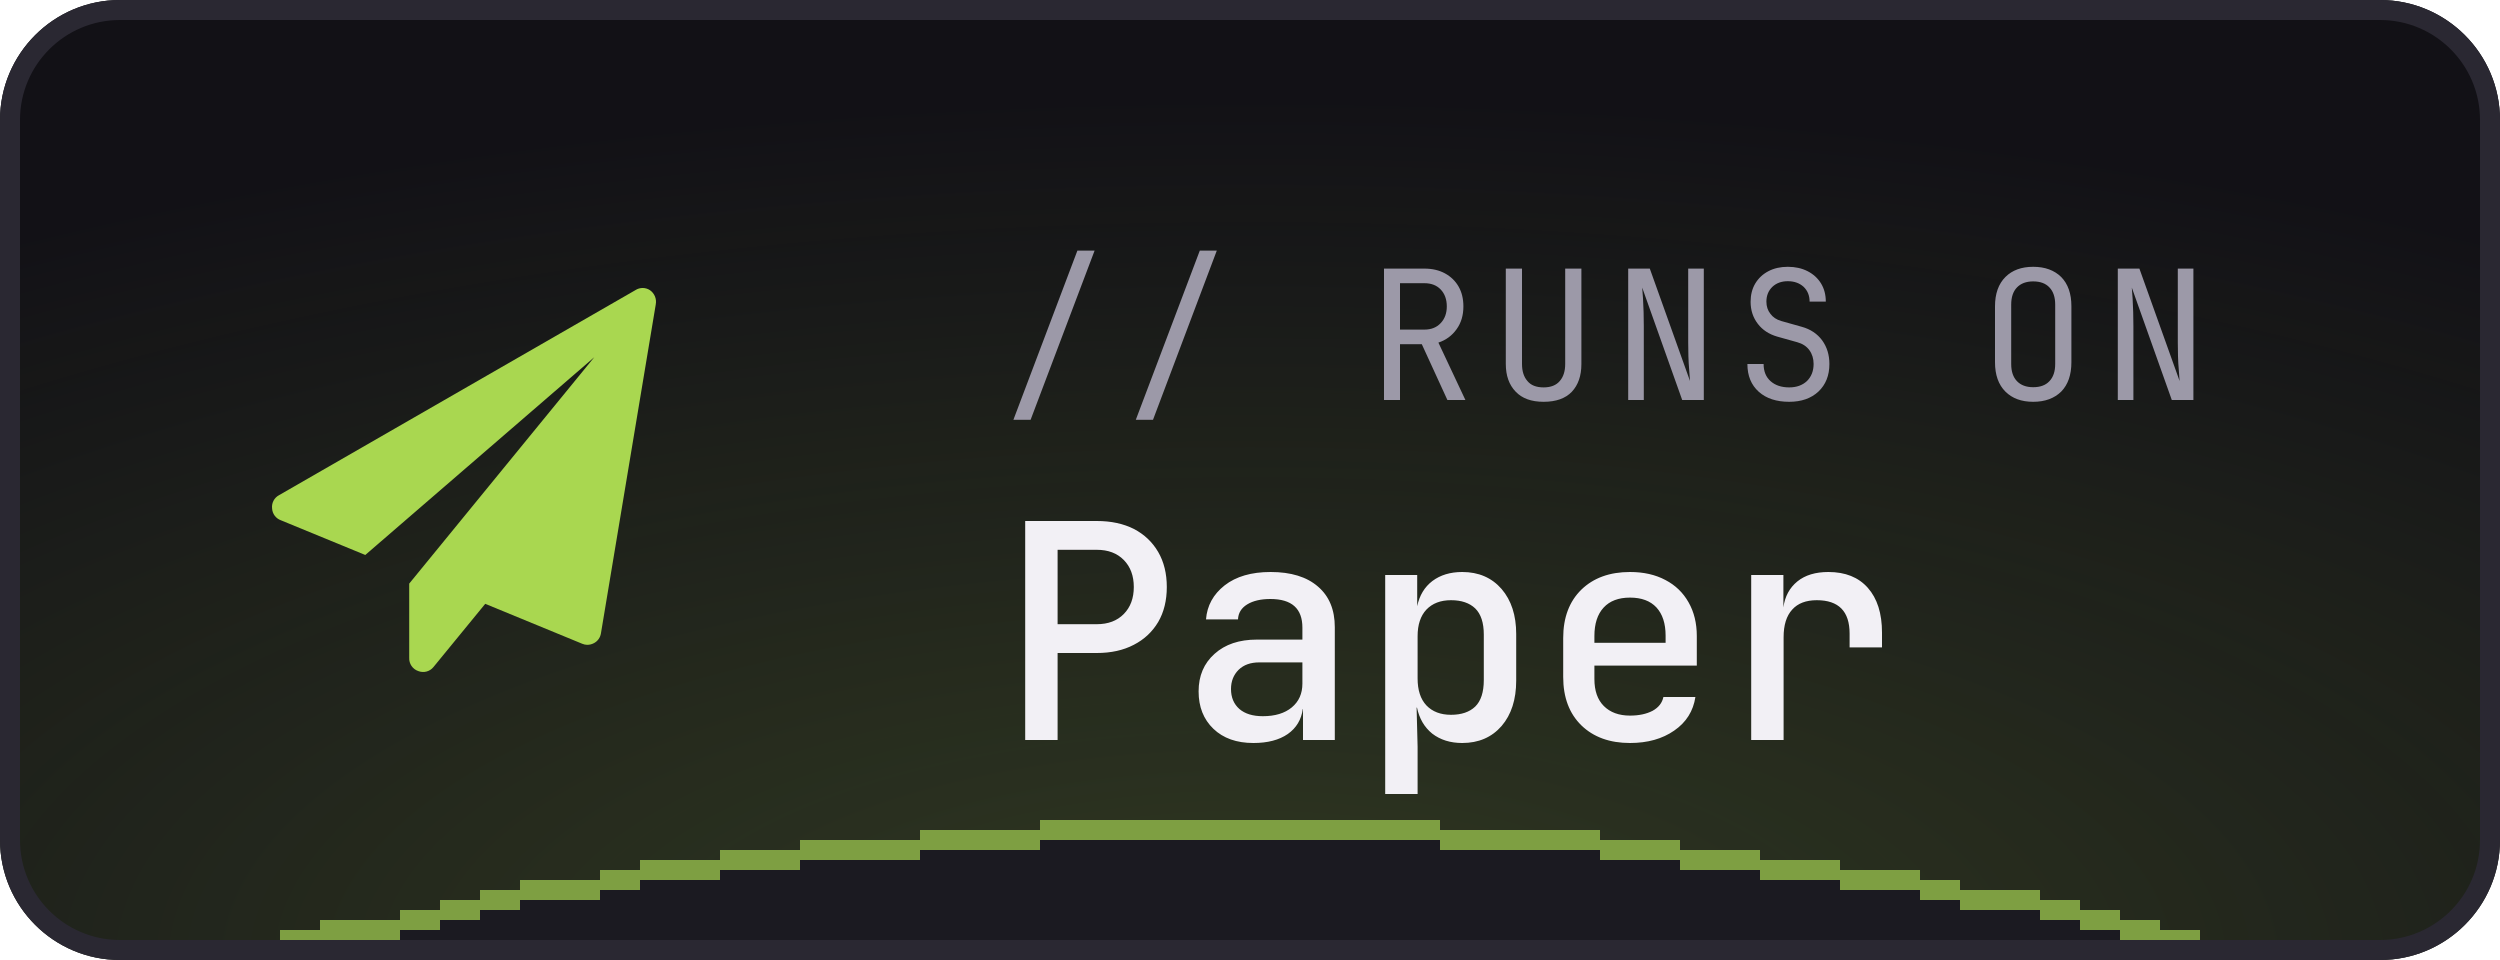
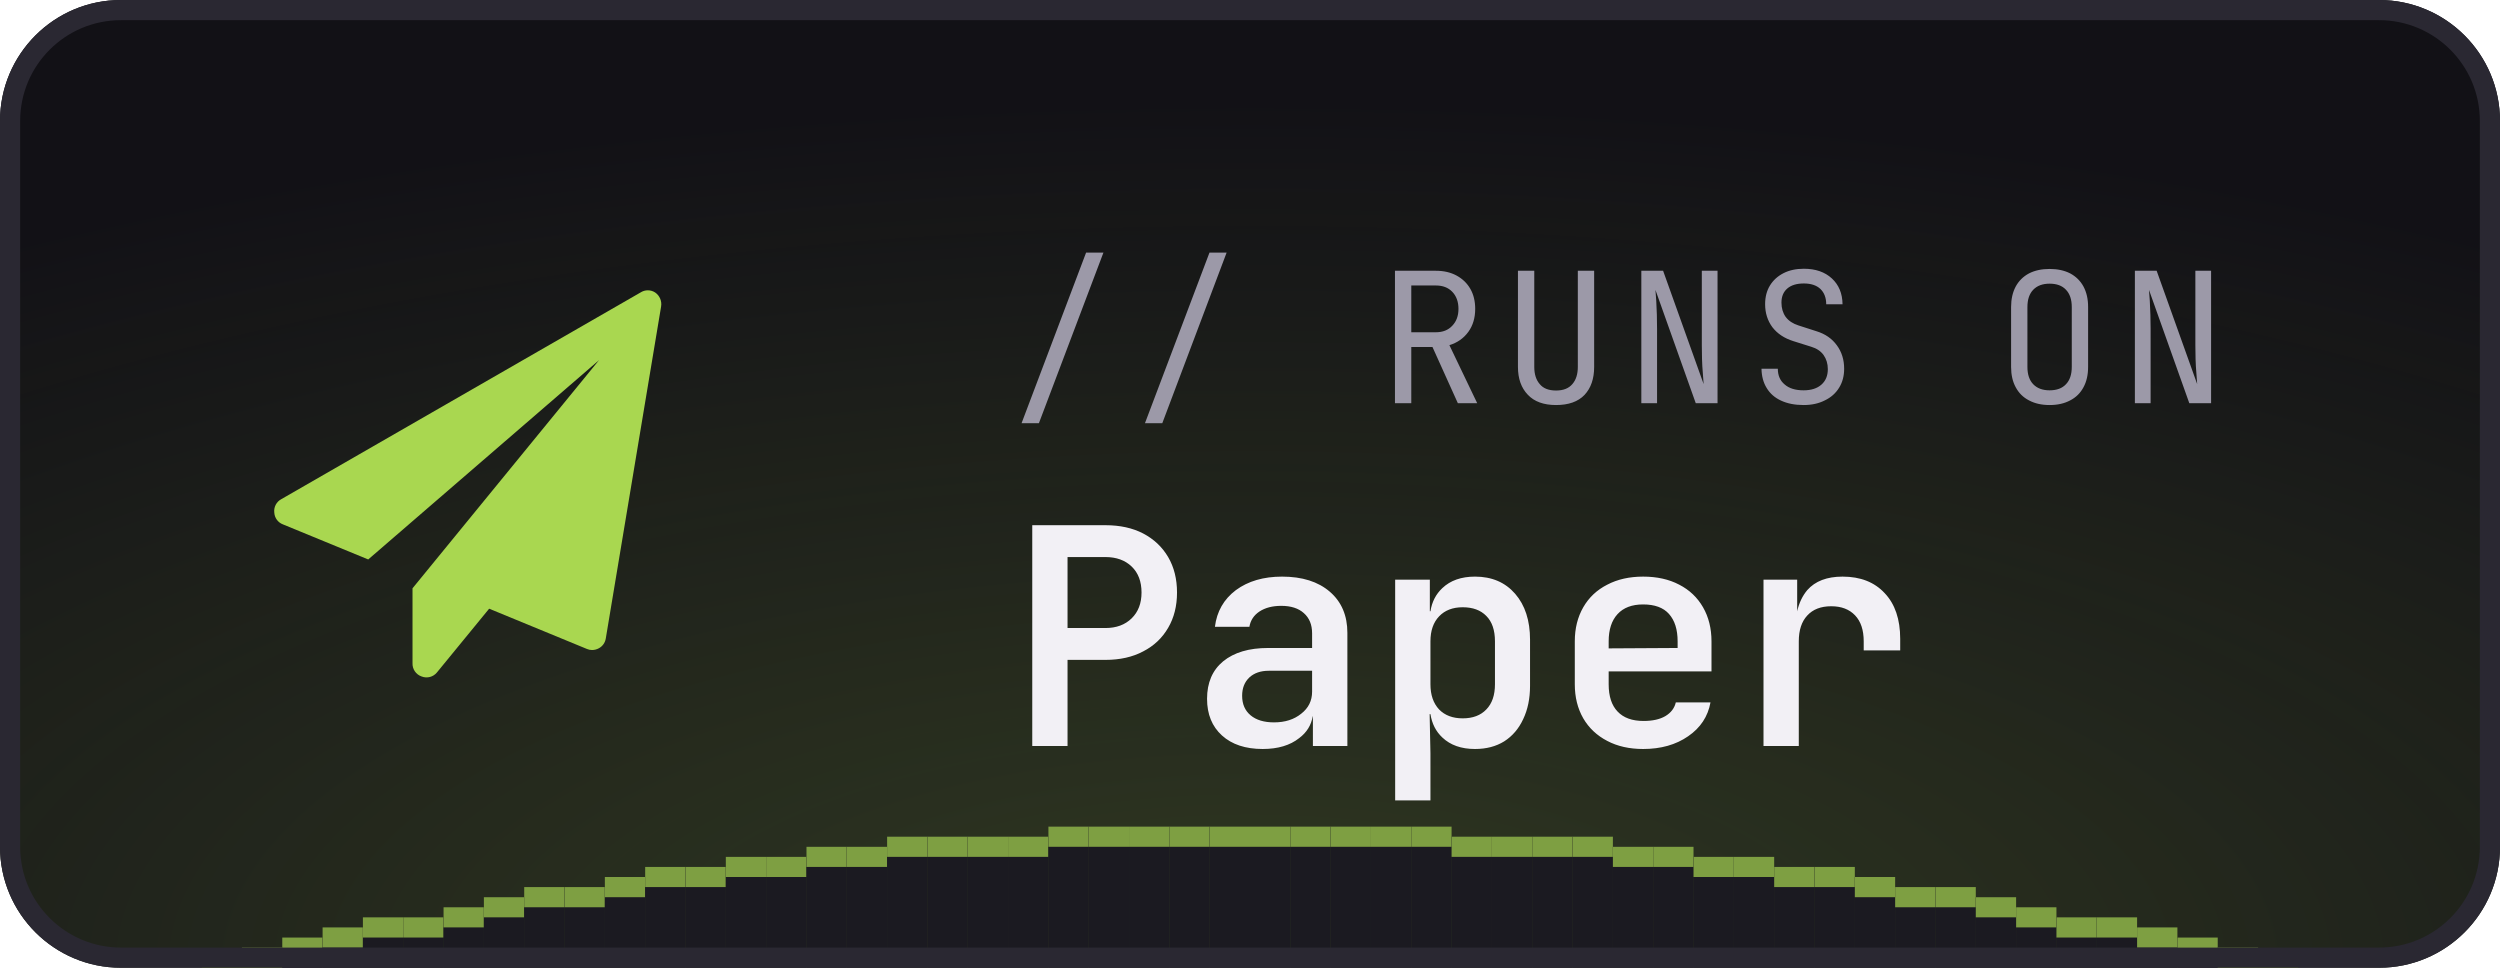
- <svg xmlns="http://www.w3.org/2000/svg" width="125" height="48" fill="none" viewBox="0 0 125 48">
+ <svg xmlns="http://www.w3.org/2000/svg" width="124" height="48" fill="none" viewBox="0 0 124 48">
  <defs>
    <clipPath id="badges-plugins-xplots-cozy-paper-tile">
-       <rect width="125" height="48" rx="6" />
+       <rect width="124" height="48" rx="6" />
    </clipPath>
    <radialGradient id="badges-plugins-xplots-cozy-paper-glow" cx="0.5" cy="1" r="0.9">
      <stop offset="0" stop-color="#A9D750" stop-opacity=".2" />
      <stop offset="1" stop-color="#A9D750" stop-opacity="0" />
    </radialGradient>
  </defs>
  <g clip-path="url(#badges-plugins-xplots-cozy-paper-tile)">
-     <rect width="125" height="48" fill="#121116" />
-     <rect width="125" height="48" fill="url(#badges-plugins-xplots-cozy-paper-glow)" />
+     <rect width="124" height="48" fill="#121116" />
+     <rect width="124" height="48" fill="url(#badges-plugins-xplots-cozy-paper-glow)" />
    <rect x="0" y="50.5" width="2" height="-2.5" fill="#1B1A21" />
    <rect x="0" y="50.5" width="2" height="1" fill="#A9D750" fill-opacity=".7" />
    <rect x="2" y="50" width="2" height="-2" fill="#1B1A21" />
    <rect x="2" y="50" width="2" height="1" fill="#A9D750" fill-opacity=".7" />
    <rect x="4" y="49.5" width="2" height="-1.5" fill="#1B1A21" />
    <rect x="4" y="49.5" width="2" height="1" fill="#A9D750" fill-opacity=".7" />
    <rect x="6" y="49" width="2" height="-1" fill="#1B1A21" />
    <rect x="6" y="49" width="2" height="1" fill="#A9D750" fill-opacity=".7" />
-     <rect x="8" y="48.5" width="2" height="-0.5" fill="#1B1A21" />
-     <rect x="8" y="48.5" width="2" height="1" fill="#A9D750" fill-opacity=".7" />
+     <rect x="8" y="48" width="2" height="0" fill="#1B1A21" />
+     <rect x="8" y="48" width="2" height="1" fill="#A9D750" fill-opacity=".7" />
    <rect x="10" y="47.5" width="2" height="0.5" fill="#1B1A21" />
    <rect x="10" y="47.5" width="2" height="1" fill="#A9D750" fill-opacity=".7" />
    <rect x="12" y="47" width="2" height="1" fill="#1B1A21" />
    <rect x="12" y="47" width="2" height="1" fill="#A9D750" fill-opacity=".7" />
    <rect x="14" y="46.5" width="2" height="1.5" fill="#1B1A21" />
    <rect x="14" y="46.5" width="2" height="1" fill="#A9D750" fill-opacity=".7" />
    <rect x="16" y="46" width="2" height="2" fill="#1B1A21" />
    <rect x="16" y="46" width="2" height="1" fill="#A9D750" fill-opacity=".7" />
-     <rect x="18" y="46" width="2" height="2" fill="#1B1A21" />
-     <rect x="18" y="46" width="2" height="1" fill="#A9D750" fill-opacity=".7" />
+     <rect x="18" y="45.5" width="2" height="2.5" fill="#1B1A21" />
+     <rect x="18" y="45.5" width="2" height="1" fill="#A9D750" fill-opacity=".7" />
    <rect x="20" y="45.5" width="2" height="2.5" fill="#1B1A21" />
    <rect x="20" y="45.5" width="2" height="1" fill="#A9D750" fill-opacity=".7" />
    <rect x="22" y="45" width="2" height="3" fill="#1B1A21" />
    <rect x="22" y="45" width="2" height="1" fill="#A9D750" fill-opacity=".7" />
    <rect x="24" y="44.5" width="2" height="3.5" fill="#1B1A21" />
    <rect x="24" y="44.5" width="2" height="1" fill="#A9D750" fill-opacity=".7" />
    <rect x="26" y="44" width="2" height="4" fill="#1B1A21" />
    <rect x="26" y="44" width="2" height="1" fill="#A9D750" fill-opacity=".7" />
    <rect x="28" y="44" width="2" height="4" fill="#1B1A21" />
    <rect x="28" y="44" width="2" height="1" fill="#A9D750" fill-opacity=".7" />
    <rect x="30" y="43.5" width="2" height="4.5" fill="#1B1A21" />
    <rect x="30" y="43.5" width="2" height="1" fill="#A9D750" fill-opacity=".7" />
    <rect x="32" y="43" width="2" height="5" fill="#1B1A21" />
    <rect x="32" y="43" width="2" height="1" fill="#A9D750" fill-opacity=".7" />
    <rect x="34" y="43" width="2" height="5" fill="#1B1A21" />
    <rect x="34" y="43" width="2" height="1" fill="#A9D750" fill-opacity=".7" />
    <rect x="36" y="42.5" width="2" height="5.5" fill="#1B1A21" />
    <rect x="36" y="42.5" width="2" height="1" fill="#A9D750" fill-opacity=".7" />
    <rect x="38" y="42.5" width="2" height="5.5" fill="#1B1A21" />
    <rect x="38" y="42.5" width="2" height="1" fill="#A9D750" fill-opacity=".7" />
    <rect x="40" y="42" width="2" height="6" fill="#1B1A21" />
    <rect x="40" y="42" width="2" height="1" fill="#A9D750" fill-opacity=".7" />
    <rect x="42" y="42" width="2" height="6" fill="#1B1A21" />
    <rect x="42" y="42" width="2" height="1" fill="#A9D750" fill-opacity=".7" />
-     <rect x="44" y="42" width="2" height="6" fill="#1B1A21" />
-     <rect x="44" y="42" width="2" height="1" fill="#A9D750" fill-opacity=".7" />
+     <rect x="44" y="41.5" width="2" height="6.5" fill="#1B1A21" />
+     <rect x="44" y="41.5" width="2" height="1" fill="#A9D750" fill-opacity=".7" />
    <rect x="46" y="41.5" width="2" height="6.5" fill="#1B1A21" />
    <rect x="46" y="41.5" width="2" height="1" fill="#A9D750" fill-opacity=".7" />
    <rect x="48" y="41.5" width="2" height="6.5" fill="#1B1A21" />
    <rect x="48" y="41.5" width="2" height="1" fill="#A9D750" fill-opacity=".7" />
    <rect x="50" y="41.5" width="2" height="6.5" fill="#1B1A21" />
    <rect x="50" y="41.5" width="2" height="1" fill="#A9D750" fill-opacity=".7" />
    <rect x="52" y="41" width="2" height="7" fill="#1B1A21" />
    <rect x="52" y="41" width="2" height="1" fill="#A9D750" fill-opacity=".7" />
    <rect x="54" y="41" width="2" height="7" fill="#1B1A21" />
    <rect x="54" y="41" width="2" height="1" fill="#A9D750" fill-opacity=".7" />
    <rect x="56" y="41" width="2" height="7" fill="#1B1A21" />
    <rect x="56" y="41" width="2" height="1" fill="#A9D750" fill-opacity=".7" />
    <rect x="58" y="41" width="2" height="7" fill="#1B1A21" />
    <rect x="58" y="41" width="2" height="1" fill="#A9D750" fill-opacity=".7" />
    <rect x="60" y="41" width="2" height="7" fill="#1B1A21" />
    <rect x="60" y="41" width="2" height="1" fill="#A9D750" fill-opacity=".7" />
    <rect x="62" y="41" width="2" height="7" fill="#1B1A21" />
    <rect x="62" y="41" width="2" height="1" fill="#A9D750" fill-opacity=".7" />
    <rect x="64" y="41" width="2" height="7" fill="#1B1A21" />
    <rect x="64" y="41" width="2" height="1" fill="#A9D750" fill-opacity=".7" />
    <rect x="66" y="41" width="2" height="7" fill="#1B1A21" />
    <rect x="66" y="41" width="2" height="1" fill="#A9D750" fill-opacity=".7" />
    <rect x="68" y="41" width="2" height="7" fill="#1B1A21" />
    <rect x="68" y="41" width="2" height="1" fill="#A9D750" fill-opacity=".7" />
    <rect x="70" y="41" width="2" height="7" fill="#1B1A21" />
    <rect x="70" y="41" width="2" height="1" fill="#A9D750" fill-opacity=".7" />
    <rect x="72" y="41.5" width="2" height="6.5" fill="#1B1A21" />
    <rect x="72" y="41.5" width="2" height="1" fill="#A9D750" fill-opacity=".7" />
    <rect x="74" y="41.5" width="2" height="6.5" fill="#1B1A21" />
    <rect x="74" y="41.5" width="2" height="1" fill="#A9D750" fill-opacity=".7" />
    <rect x="76" y="41.5" width="2" height="6.5" fill="#1B1A21" />
    <rect x="76" y="41.5" width="2" height="1" fill="#A9D750" fill-opacity=".7" />
    <rect x="78" y="41.5" width="2" height="6.5" fill="#1B1A21" />
    <rect x="78" y="41.5" width="2" height="1" fill="#A9D750" fill-opacity=".7" />
    <rect x="80" y="42" width="2" height="6" fill="#1B1A21" />
    <rect x="80" y="42" width="2" height="1" fill="#A9D750" fill-opacity=".7" />
    <rect x="82" y="42" width="2" height="6" fill="#1B1A21" />
    <rect x="82" y="42" width="2" height="1" fill="#A9D750" fill-opacity=".7" />
    <rect x="84" y="42.5" width="2" height="5.5" fill="#1B1A21" />
    <rect x="84" y="42.5" width="2" height="1" fill="#A9D750" fill-opacity=".7" />
    <rect x="86" y="42.5" width="2" height="5.5" fill="#1B1A21" />
    <rect x="86" y="42.5" width="2" height="1" fill="#A9D750" fill-opacity=".7" />
    <rect x="88" y="43" width="2" height="5" fill="#1B1A21" />
    <rect x="88" y="43" width="2" height="1" fill="#A9D750" fill-opacity=".7" />
    <rect x="90" y="43" width="2" height="5" fill="#1B1A21" />
    <rect x="90" y="43" width="2" height="1" fill="#A9D750" fill-opacity=".7" />
    <rect x="92" y="43.5" width="2" height="4.5" fill="#1B1A21" />
    <rect x="92" y="43.5" width="2" height="1" fill="#A9D750" fill-opacity=".7" />
-     <rect x="94" y="43.5" width="2" height="4.5" fill="#1B1A21" />
-     <rect x="94" y="43.5" width="2" height="1" fill="#A9D750" fill-opacity=".7" />
+     <rect x="94" y="44" width="2" height="4" fill="#1B1A21" />
+     <rect x="94" y="44" width="2" height="1" fill="#A9D750" fill-opacity=".7" />
    <rect x="96" y="44" width="2" height="4" fill="#1B1A21" />
    <rect x="96" y="44" width="2" height="1" fill="#A9D750" fill-opacity=".7" />
    <rect x="98" y="44.5" width="2" height="3.5" fill="#1B1A21" />
    <rect x="98" y="44.5" width="2" height="1" fill="#A9D750" fill-opacity=".7" />
-     <rect x="100" y="44.5" width="2" height="3.5" fill="#1B1A21" />
-     <rect x="100" y="44.5" width="2" height="1" fill="#A9D750" fill-opacity=".7" />
-     <rect x="102" y="45" width="2" height="3" fill="#1B1A21" />
-     <rect x="102" y="45" width="2" height="1" fill="#A9D750" fill-opacity=".7" />
+     <rect x="100" y="45" width="2" height="3" fill="#1B1A21" />
+     <rect x="100" y="45" width="2" height="1" fill="#A9D750" fill-opacity=".7" />
+     <rect x="102" y="45.5" width="2" height="2.5" fill="#1B1A21" />
+     <rect x="102" y="45.5" width="2" height="1" fill="#A9D750" fill-opacity=".7" />
    <rect x="104" y="45.5" width="2" height="2.5" fill="#1B1A21" />
    <rect x="104" y="45.5" width="2" height="1" fill="#A9D750" fill-opacity=".7" />
    <rect x="106" y="46" width="2" height="2" fill="#1B1A21" />
    <rect x="106" y="46" width="2" height="1" fill="#A9D750" fill-opacity=".7" />
    <rect x="108" y="46.5" width="2" height="1.5" fill="#1B1A21" />
    <rect x="108" y="46.5" width="2" height="1" fill="#A9D750" fill-opacity=".7" />
    <rect x="110" y="47" width="2" height="1" fill="#1B1A21" />
    <rect x="110" y="47" width="2" height="1" fill="#A9D750" fill-opacity=".7" />
    <rect x="112" y="47.5" width="2" height="0.5" fill="#1B1A21" />
    <rect x="112" y="47.5" width="2" height="1" fill="#A9D750" fill-opacity=".7" />
    <rect x="114" y="48" width="2" height="0" fill="#1B1A21" />
    <rect x="114" y="48" width="2" height="1" fill="#A9D750" fill-opacity=".7" />
-     <rect x="116" y="48.5" width="2" height="-0.5" fill="#1B1A21" />
-     <rect x="116" y="48.5" width="2" height="1" fill="#A9D750" fill-opacity=".7" />
-     <rect x="118" y="49" width="2" height="-1" fill="#1B1A21" />
-     <rect x="118" y="49" width="2" height="1" fill="#A9D750" fill-opacity=".7" />
-     <rect x="120" y="49.5" width="2" height="-1.5" fill="#1B1A21" />
-     <rect x="120" y="49.5" width="2" height="1" fill="#A9D750" fill-opacity=".7" />
+     <rect x="116" y="49" width="2" height="-1" fill="#1B1A21" />
+     <rect x="116" y="49" width="2" height="1" fill="#A9D750" fill-opacity=".7" />
+     <rect x="118" y="49.5" width="2" height="-1.5" fill="#1B1A21" />
+     <rect x="118" y="49.5" width="2" height="1" fill="#A9D750" fill-opacity=".7" />
+     <rect x="120" y="50" width="2" height="-2" fill="#1B1A21" />
+     <rect x="120" y="50" width="2" height="1" fill="#A9D750" fill-opacity=".7" />
    <rect x="122" y="50.5" width="2" height="-2.5" fill="#1B1A21" />
    <rect x="122" y="50.5" width="2" height="1" fill="#A9D750" fill-opacity=".7" />
-     <rect x="124" y="51" width="2" height="-3" fill="#1B1A21" />
-     <rect x="124" y="51" width="2" height="1" fill="#A9D750" fill-opacity=".7" />
  </g>
-   <rect x=".5" y=".5" width="124" height="47" rx="5.5" stroke="#2A2832" />
+   <rect x=".5" y=".5" width="123" height="47" rx="5.5" stroke="#2A2832" />
  <g transform="translate(8 8) scale(0.8)">
    <g>
      <path fill="#A9D750" d="m30.985 9.025-3.428 20.57a.83.83 0 0 1-.433.6.9.9 0 0 1-.416.107.8.8 0 0 1-.316-.066l-6.065-2.497-3.237 3.953a.83.83 0 0 1-.948.25.835.835 0 0 1-.566-.832v-4.635L27.14 12.328 12.83 24.686l-5.283-2.172a.83.83 0 0 1-.541-.733.83.83 0 0 1 .433-.832L29.712 8.134a.83.83 0 0 1 .907 0 .88.88 0 0 1 .366.89" />
    </g>
  </g>
-   <path fill="#9C99A8" d="M51.53 20.99L50.67 20.99L53.87 12.53L54.73 12.53L51.53 20.99M57.65 20.99L56.79 20.99L59.99 12.53L60.84 12.53L57.65 20.99M70 20L69.2 20L69.2 13.43L71.22 13.43Q71.81 13.43 72.25 13.67Q72.69 13.91 72.93 14.33Q73.17 14.75 73.17 15.32L73.17 15.32Q73.17 15.99 72.83 16.46Q72.49 16.94 71.92 17.13L71.92 17.13L73.27 20L72.37 20L71.09 17.21L70 17.21L70 20M70 14.16L70 16.48L71.22 16.48Q71.73 16.48 72.03 16.16Q72.34 15.84 72.34 15.32L72.34 15.32Q72.34 14.79 72.03 14.47Q71.73 14.16 71.22 14.16L71.22 14.16L70 14.16M77.18 20.09L77.18 20.09Q76.26 20.09 75.78 19.58Q75.29 19.07 75.29 18.2L75.29 18.2L75.29 13.43L76.1 13.43L76.1 18.2Q76.1 18.74 76.37 19.05Q76.63 19.37 77.18 19.37L77.18 19.37Q77.72 19.37 77.99 19.05Q78.26 18.74 78.26 18.2L78.26 18.2L78.26 13.43L79.07 13.43L79.07 18.2Q79.07 19.08 78.59 19.59Q78.11 20.09 77.18 20.09M82.19 20L81.41 20L81.41 13.43L82.49 13.43L84.5 19.05Q84.48 18.83 84.46 18.5Q84.43 18.17 84.42 17.81Q84.41 17.44 84.41 17.12L84.41 17.12L84.41 13.43L85.19 13.43L85.19 20L84.11 20L82.11 14.38Q82.13 14.59 82.15 14.92Q82.17 15.25 82.18 15.61Q82.19 15.98 82.19 16.31L82.19 16.31L82.19 20M89.46 20.09L89.46 20.09Q88.5 20.09 87.94 19.59Q87.37 19.08 87.37 18.2L87.37 18.2L88.18 18.2Q88.18 18.75 88.53 19.06Q88.88 19.37 89.46 19.37L89.46 19.37Q90.01 19.37 90.35 19.05Q90.68 18.72 90.68 18.2L90.68 18.2Q90.68 17.8 90.47 17.51Q90.26 17.22 89.86 17.11L89.86 17.11L88.86 16.83Q88.24 16.65 87.89 16.19Q87.53 15.72 87.53 15.09L87.53 15.09Q87.53 14.57 87.76 14.18Q88 13.78 88.42 13.56Q88.84 13.34 89.39 13.34L89.39 13.34Q89.95 13.34 90.38 13.56Q90.81 13.78 91.05 14.17Q91.29 14.56 91.29 15.08L91.29 15.08L90.48 15.08Q90.48 14.63 90.18 14.34Q89.87 14.06 89.39 14.06L89.39 14.06Q88.92 14.06 88.62 14.34Q88.32 14.63 88.32 15.08L88.32 15.08Q88.32 15.44 88.52 15.69Q88.71 15.95 89.06 16.05L89.06 16.05L90.09 16.34Q90.74 16.52 91.11 17.02Q91.47 17.52 91.47 18.2L91.47 18.2Q91.47 19.06 90.92 19.58Q90.37 20.09 89.46 20.09M101.66 20.09L101.66 20.09Q100.78 20.09 100.27 19.58Q99.75 19.06 99.75 18.11L99.75 18.11L99.75 15.32Q99.75 14.37 100.27 13.85Q100.78 13.34 101.66 13.34L101.66 13.34Q102.54 13.34 103.06 13.85Q103.57 14.37 103.57 15.31L103.57 15.31L103.57 18.11Q103.57 19.06 103.06 19.58Q102.54 20.09 101.66 20.09M101.66 19.36L101.66 19.36Q102.19 19.36 102.47 19.06Q102.76 18.76 102.76 18.2L102.76 18.2L102.76 15.23Q102.76 14.67 102.47 14.37Q102.19 14.07 101.66 14.07L101.66 14.07Q101.14 14.07 100.85 14.37Q100.56 14.67 100.56 15.23L100.56 15.23L100.56 18.2Q100.56 18.76 100.85 19.06Q101.14 19.36 101.66 19.36M106.67 20L105.89 20L105.89 13.43L106.97 13.43L108.98 19.05Q108.96 18.83 108.94 18.5Q108.91 18.17 108.9 17.81Q108.89 17.44 108.89 17.12L108.89 17.12L108.89 13.43L109.67 13.43L109.67 20L108.59 20L106.59 14.38Q106.61 14.59 106.63 14.92Q106.65 15.25 106.66 15.61Q106.67 15.98 106.67 16.31L106.67 16.31L106.67 20" />
-   <path fill="#F2F0F5" d="M52.88 37L51.26 37L51.26 26.05L54.84 26.05Q55.91 26.05 56.7 26.45Q57.48 26.86 57.91 27.6Q58.34 28.34 58.34 29.35L58.34 29.35Q58.34 30.36 57.91 31.1Q57.47 31.84 56.69 32.24Q55.91 32.65 54.84 32.65L54.84 32.65L52.88 32.65L52.88 37M52.88 27.49L52.88 31.21L54.84 31.21Q55.69 31.21 56.19 30.7Q56.69 30.19 56.69 29.35L56.69 29.35Q56.69 28.51 56.19 28Q55.69 27.49 54.84 27.49L54.84 27.49L52.88 27.49M62.67 37.15L62.67 37.15Q61.41 37.15 60.67 36.44Q59.93 35.73 59.93 34.57L59.93 34.57Q59.93 33.4 60.73 32.69Q61.52 31.98 62.84 31.98L62.84 31.98L65.12 31.98L65.12 31.38Q65.12 29.95 63.52 29.95L63.52 29.95Q62.8 29.95 62.36 30.22Q61.92 30.49 61.9 30.97L61.9 30.97L60.3 30.97Q60.38 29.94 61.23 29.27Q62.09 28.6 63.53 28.6L63.53 28.6Q65.06 28.6 65.9 29.33Q66.74 30.05 66.74 31.36L66.74 31.36L66.74 37L65.15 37L65.15 35.45L65.14 35.45Q65.03 36.25 64.39 36.7Q63.74 37.15 62.67 37.15M63.14 35.81L63.14 35.81Q64.06 35.81 64.59 35.37Q65.12 34.93 65.12 34.18L65.12 34.18L65.12 33.12L62.96 33.12Q62.31 33.12 61.93 33.49Q61.55 33.87 61.55 34.45L61.55 34.45Q61.55 35.08 61.97 35.45Q62.39 35.81 63.14 35.81M70.88 39.7L69.26 39.7L69.26 28.75L70.86 28.75L70.86 30.31Q71.03 29.5 71.62 29.05Q72.22 28.6 73.11 28.6L73.11 28.6Q74.34 28.6 75.08 29.45Q75.81 30.3 75.81 31.7L75.81 31.7L75.81 34.03Q75.81 35.45 75.08 36.3Q74.34 37.15 73.11 37.15L73.11 37.15Q72.22 37.15 71.61 36.68Q71.02 36.2 70.85 35.38L70.85 35.38L70.83 35.38L70.88 37.34L70.88 39.7M72.55 35.74L72.55 35.74Q73.33 35.74 73.76 35.33Q74.19 34.91 74.19 34L74.19 34L74.19 31.73Q74.19 30.84 73.76 30.42Q73.33 30.01 72.55 30.01L72.55 30.01Q71.77 30.01 71.32 30.48Q70.88 30.95 70.88 31.81L70.88 31.81L70.88 33.92Q70.88 34.8 71.32 35.27Q71.77 35.74 72.55 35.74M81.5 37.15L81.5 37.15Q79.98 37.15 79.07 36.27Q78.16 35.38 78.16 33.85L78.16 33.85L78.16 31.9Q78.16 30.37 79.07 29.48Q79.98 28.6 81.5 28.6L81.5 28.6Q82.52 28.6 83.27 29Q84.02 29.39 84.43 30.12Q84.84 30.84 84.84 31.8L84.84 31.8L84.84 33.28L79.72 33.28L79.72 33.95Q79.72 34.83 80.19 35.3Q80.67 35.78 81.5 35.78L81.5 35.78Q82.17 35.78 82.63 35.54Q83.08 35.29 83.17 34.85L83.17 34.85L84.77 34.85Q84.61 35.91 83.71 36.53Q82.82 37.15 81.5 37.15M79.72 31.8L79.72 31.8L79.72 32.14L83.28 32.14L83.28 31.78Q83.28 30.87 82.82 30.37Q82.36 29.88 81.5 29.88L81.5 29.88Q80.64 29.88 80.18 30.38Q79.72 30.88 79.72 31.8M89.18 37L87.56 37L87.56 28.75L89.17 28.75L89.17 30.37L89.17 30.37Q89.28 29.55 89.87 29.07Q90.45 28.6 91.42 28.6L91.42 28.6Q92.69 28.6 93.39 29.39Q94.1 30.19 94.1 31.63L94.1 31.63L94.1 32.37L92.48 32.37L92.48 31.68Q92.48 30.01 90.84 30.01L90.84 30.01Q90.03 30.01 89.61 30.48Q89.18 30.95 89.18 31.86L89.18 31.86L89.18 37" />
+   <path d="M51.53 20.99L50.67 20.99L53.87 12.53L54.73 12.53L51.53 20.99M57.65 20.99L56.79 20.99L59.99 12.53L60.84 12.53L57.65 20.99M70 20L69.19 20L69.19 13.43L71.22 13.43Q71.81 13.43 72.25 13.67Q72.69 13.91 72.93 14.33Q73.17 14.75 73.17 15.32L73.17 15.32Q73.17 15.99 72.83 16.46Q72.48 16.94 71.89 17.12L71.89 17.12L73.27 20L72.31 20L71.05 17.21L70 17.21L70 20M70 14.16L70 16.48L71.22 16.48Q71.73 16.48 72.03 16.16Q72.34 15.84 72.34 15.32L72.34 15.32Q72.34 14.79 72.03 14.47Q71.73 14.16 71.22 14.16L71.22 14.16L70 14.16M77.18 20.09L77.18 20.09Q76.26 20.09 75.78 19.58Q75.29 19.07 75.29 18.2L75.29 18.2L75.29 13.43L76.1 13.43L76.1 18.2Q76.1 18.74 76.37 19.05Q76.63 19.37 77.18 19.37L77.18 19.37Q77.72 19.37 77.99 19.05Q78.26 18.74 78.26 18.2L78.26 18.2L78.26 13.43L79.07 13.43L79.07 18.2Q79.07 19.08 78.59 19.59Q78.11 20.09 77.18 20.09M82.19 20L81.41 20L81.41 13.43L82.49 13.43L84.5 19.05Q84.48 18.83 84.46 18.5Q84.43 18.17 84.42 17.81Q84.41 17.44 84.41 17.12L84.41 17.12L84.41 13.43L85.19 13.43L85.19 20L84.11 20L82.11 14.38Q82.13 14.59 82.15 14.92Q82.17 15.25 82.18 15.61Q82.19 15.98 82.19 16.31L82.19 16.31L82.19 20M89.46 20.09L89.46 20.09Q88.81 20.09 88.34 19.87Q87.88 19.66 87.63 19.25Q87.38 18.85 87.37 18.29L87.37 18.29L88.18 18.29Q88.18 18.79 88.52 19.07Q88.85 19.36 89.46 19.36L89.46 19.36Q90.02 19.36 90.34 19.08Q90.66 18.8 90.66 18.31L90.66 18.31Q90.66 17.91 90.45 17.61Q90.24 17.32 89.84 17.2L89.84 17.2L88.95 16.92Q88.28 16.71 87.91 16.23Q87.55 15.74 87.55 15.09L87.55 15.09Q87.55 14.55 87.79 14.16Q88.03 13.77 88.46 13.55Q88.89 13.33 89.47 13.33L89.47 13.33Q90.34 13.33 90.86 13.81Q91.38 14.29 91.39 15.09L91.39 15.09L90.58 15.09Q90.58 14.61 90.29 14.33Q90 14.06 89.47 14.06L89.47 14.06Q88.94 14.06 88.65 14.31Q88.36 14.56 88.36 15.01L88.36 15.01Q88.36 15.42 88.57 15.72Q88.79 16.01 89.2 16.14L89.2 16.14L90.1 16.43Q90.75 16.63 91.11 17.13Q91.47 17.62 91.47 18.29L91.47 18.29Q91.47 18.83 91.22 19.23Q90.97 19.64 90.51 19.86Q90.06 20.09 89.46 20.09M101.66 20.09L101.66 20.09Q101.07 20.09 100.64 19.86Q100.21 19.64 99.98 19.21Q99.75 18.79 99.75 18.2L99.75 18.2L99.75 15.23Q99.75 14.64 99.98 14.21Q100.21 13.79 100.64 13.56Q101.07 13.34 101.66 13.34L101.66 13.34Q102.25 13.34 102.68 13.56Q103.11 13.79 103.34 14.21Q103.57 14.64 103.57 15.22L103.57 15.22L103.57 18.2Q103.57 18.79 103.34 19.21Q103.11 19.64 102.68 19.86Q102.25 20.09 101.66 20.09M101.66 19.36L101.66 19.36Q102.19 19.36 102.47 19.06Q102.76 18.76 102.76 18.2L102.76 18.2L102.76 15.23Q102.76 14.67 102.47 14.37Q102.19 14.07 101.66 14.07L101.66 14.07Q101.14 14.07 100.85 14.37Q100.56 14.67 100.56 15.23L100.56 15.23L100.56 18.2Q100.56 18.76 100.85 19.06Q101.14 19.36 101.66 19.36M106.67 20L105.89 20L105.89 13.43L106.97 13.43L108.98 19.05Q108.96 18.83 108.94 18.5Q108.91 18.17 108.9 17.81Q108.89 17.44 108.89 17.12L108.89 17.12L108.89 13.43L109.67 13.43L109.67 20L108.59 20L106.59 14.38Q106.61 14.59 106.63 14.92Q106.65 15.25 106.66 15.61Q106.67 15.98 106.67 16.31L106.67 16.31L106.67 20" fill="#9C99A8" />
+   <path d="M52.95 37L51.2 37L51.2 26.05L54.83 26.05Q55.91 26.05 56.7 26.46Q57.5 26.88 57.94 27.63Q58.38 28.38 58.38 29.39L58.38 29.39Q58.38 30.39 57.94 31.14Q57.5 31.9 56.7 32.31Q55.91 32.73 54.83 32.73L54.83 32.73L52.95 32.73L52.95 37M52.95 27.63L52.95 31.15L54.83 31.15Q55.64 31.15 56.13 30.67Q56.62 30.19 56.62 29.39L56.62 29.39Q56.62 28.57 56.13 28.1Q55.64 27.63 54.83 27.63L54.83 27.63L52.95 27.63M62.63 37.15L62.63 37.15Q61.35 37.15 60.61 36.48Q59.87 35.81 59.87 34.66L59.87 34.66Q59.87 33.46 60.67 32.8Q61.48 32.14 62.9 32.14L62.9 32.14L65.08 32.14L65.08 31.41Q65.08 30.77 64.67 30.41Q64.27 30.05 63.55 30.05L63.55 30.05Q62.9 30.05 62.47 30.33Q62.05 30.61 61.97 31.09L61.97 31.09L60.26 31.09Q60.4 29.95 61.3 29.27Q62.21 28.6 63.59 28.6L63.59 28.6Q65.09 28.6 65.96 29.35Q66.83 30.1 66.83 31.39L66.83 31.39L66.83 37L65.12 37L65.12 35.53L65.11 35.53Q65 36.19 64.44 36.61L64.44 36.61Q63.76 37.15 62.63 37.15M63.19 35.83L63.19 35.83Q64.01 35.83 64.54 35.4Q65.08 34.98 65.08 34.31L65.08 34.31L65.08 33.27L62.93 33.27Q62.33 33.27 61.97 33.6Q61.61 33.94 61.61 34.51L61.61 34.51Q61.61 35.13 62.03 35.48Q62.45 35.83 63.19 35.83M70.95 39.7L69.2 39.7L69.2 28.75L70.92 28.75L70.92 30.32L70.95 30.32Q71.06 29.62 71.54 29.17L71.54 29.17Q72.14 28.6 73.16 28.6L73.16 28.6Q74.41 28.6 75.15 29.45Q75.89 30.3 75.89 31.73L75.89 31.73L75.89 34.02Q75.89 34.96 75.55 35.67Q75.22 36.38 74.61 36.77Q74 37.15 73.16 37.15L73.16 37.15Q72.14 37.15 71.54 36.58L71.54 36.58Q71.06 36.13 70.95 35.42L70.95 35.42L70.91 35.42L70.95 37.36L70.95 39.7M72.55 35.63L72.55 35.63Q73.3 35.63 73.72 35.19Q74.15 34.75 74.15 33.94L74.15 33.94L74.15 31.81Q74.15 30.98 73.72 30.55Q73.3 30.12 72.55 30.12L72.55 30.12Q71.81 30.12 71.38 30.57Q70.95 31.02 70.95 31.81L70.95 31.81L70.95 33.94Q70.95 34.73 71.38 35.19Q71.81 35.63 72.55 35.63M81.5 37.15L81.5 37.15Q80.48 37.15 79.72 36.75Q78.95 36.35 78.53 35.63Q78.11 34.9 78.11 33.94L78.11 33.94L78.11 31.81Q78.11 30.85 78.53 30.12Q78.95 29.39 79.72 29Q80.48 28.6 81.5 28.6L81.5 28.6Q82.53 28.6 83.29 29Q84.05 29.39 84.47 30.12Q84.89 30.85 84.89 31.81L84.89 31.81L84.89 33.3L79.79 33.3L79.79 33.94Q79.79 34.83 80.23 35.29Q80.67 35.76 81.52 35.76L81.52 35.76Q82.19 35.76 82.6 35.52Q83.02 35.27 83.12 34.84L83.12 34.84L84.84 34.84Q84.65 35.89 83.73 36.52Q82.82 37.15 81.5 37.15M79.79 32.16L83.21 32.14L83.21 31.81Q83.21 30.93 82.78 30.45Q82.36 29.98 81.5 29.98L81.5 29.98Q80.67 29.98 80.23 30.46Q79.79 30.94 79.79 31.81L79.79 31.81L79.79 32.16M89.22 37L87.47 37L87.47 28.75L89.14 28.75L89.14 30.32L89.14 30.32Q89.28 29.7 89.64 29.27L89.64 29.27Q90.23 28.6 91.39 28.6L91.39 28.6Q92.72 28.6 93.48 29.42Q94.25 30.23 94.25 31.69L94.25 31.69L94.25 32.26L92.44 32.26L92.44 31.81Q92.44 30.97 92.01 30.52Q91.58 30.07 90.83 30.07L90.83 30.07Q90.06 30.07 89.64 30.53Q89.22 30.98 89.22 31.81L89.22 31.81L89.22 37" fill="#F2F0F5" />
</svg>
